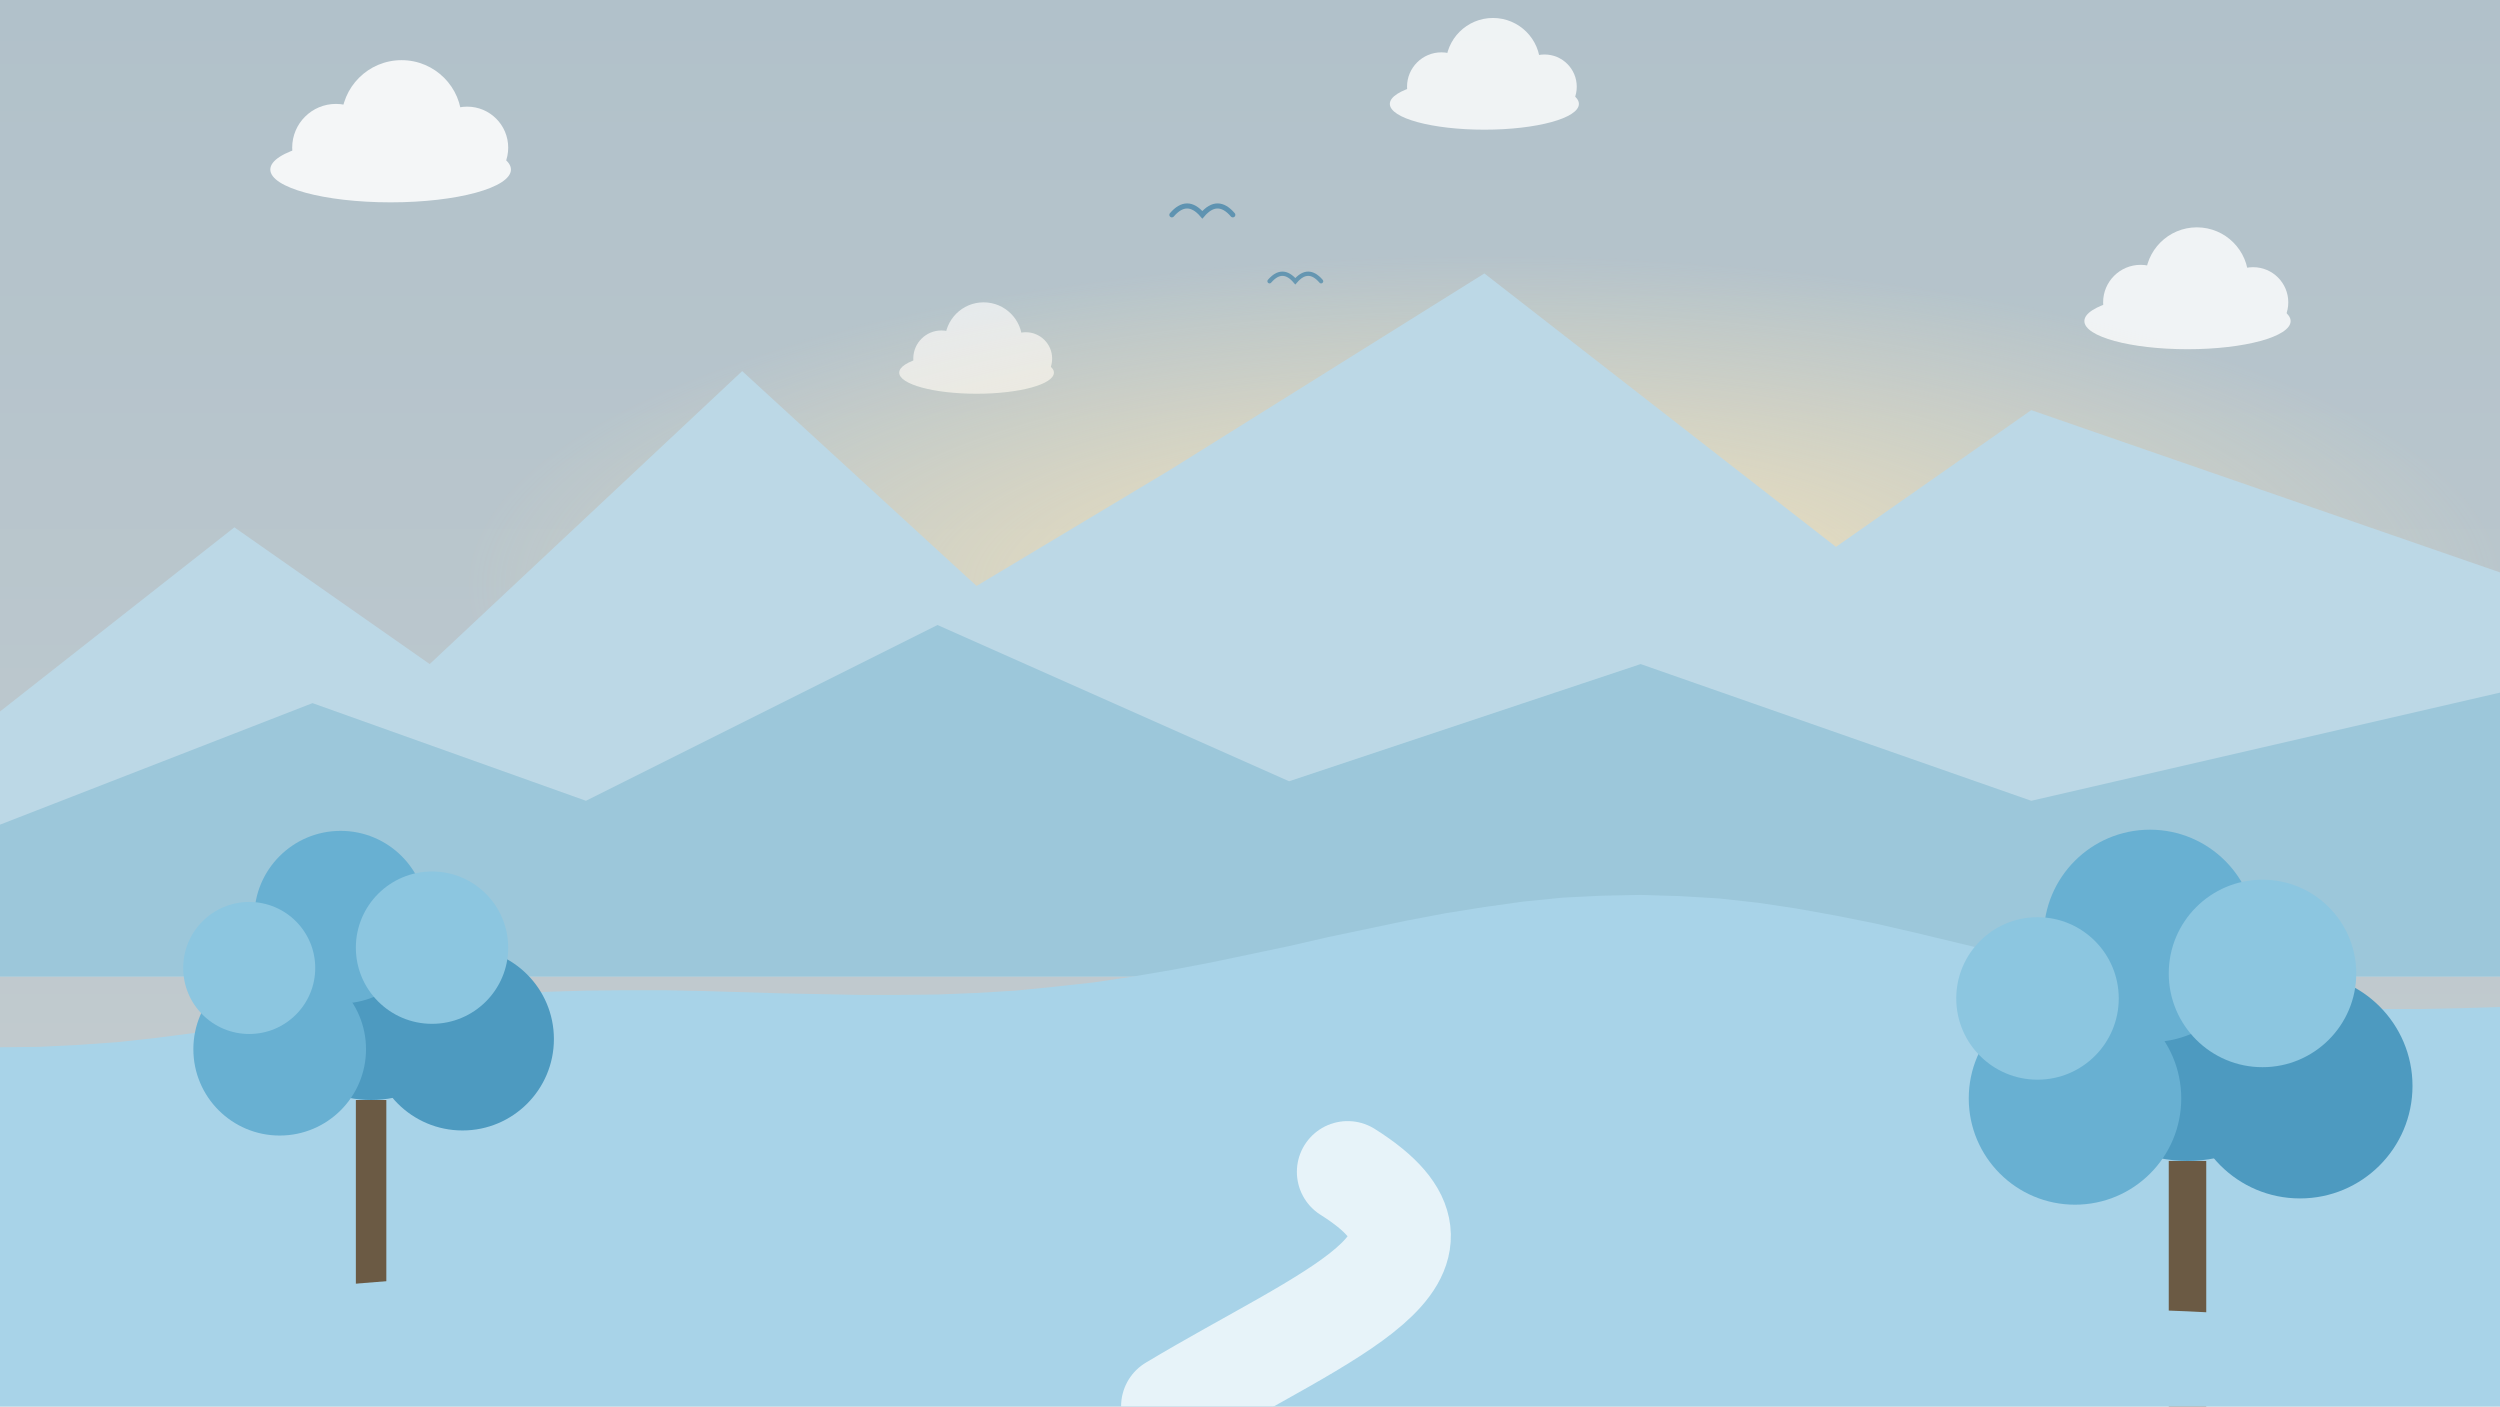
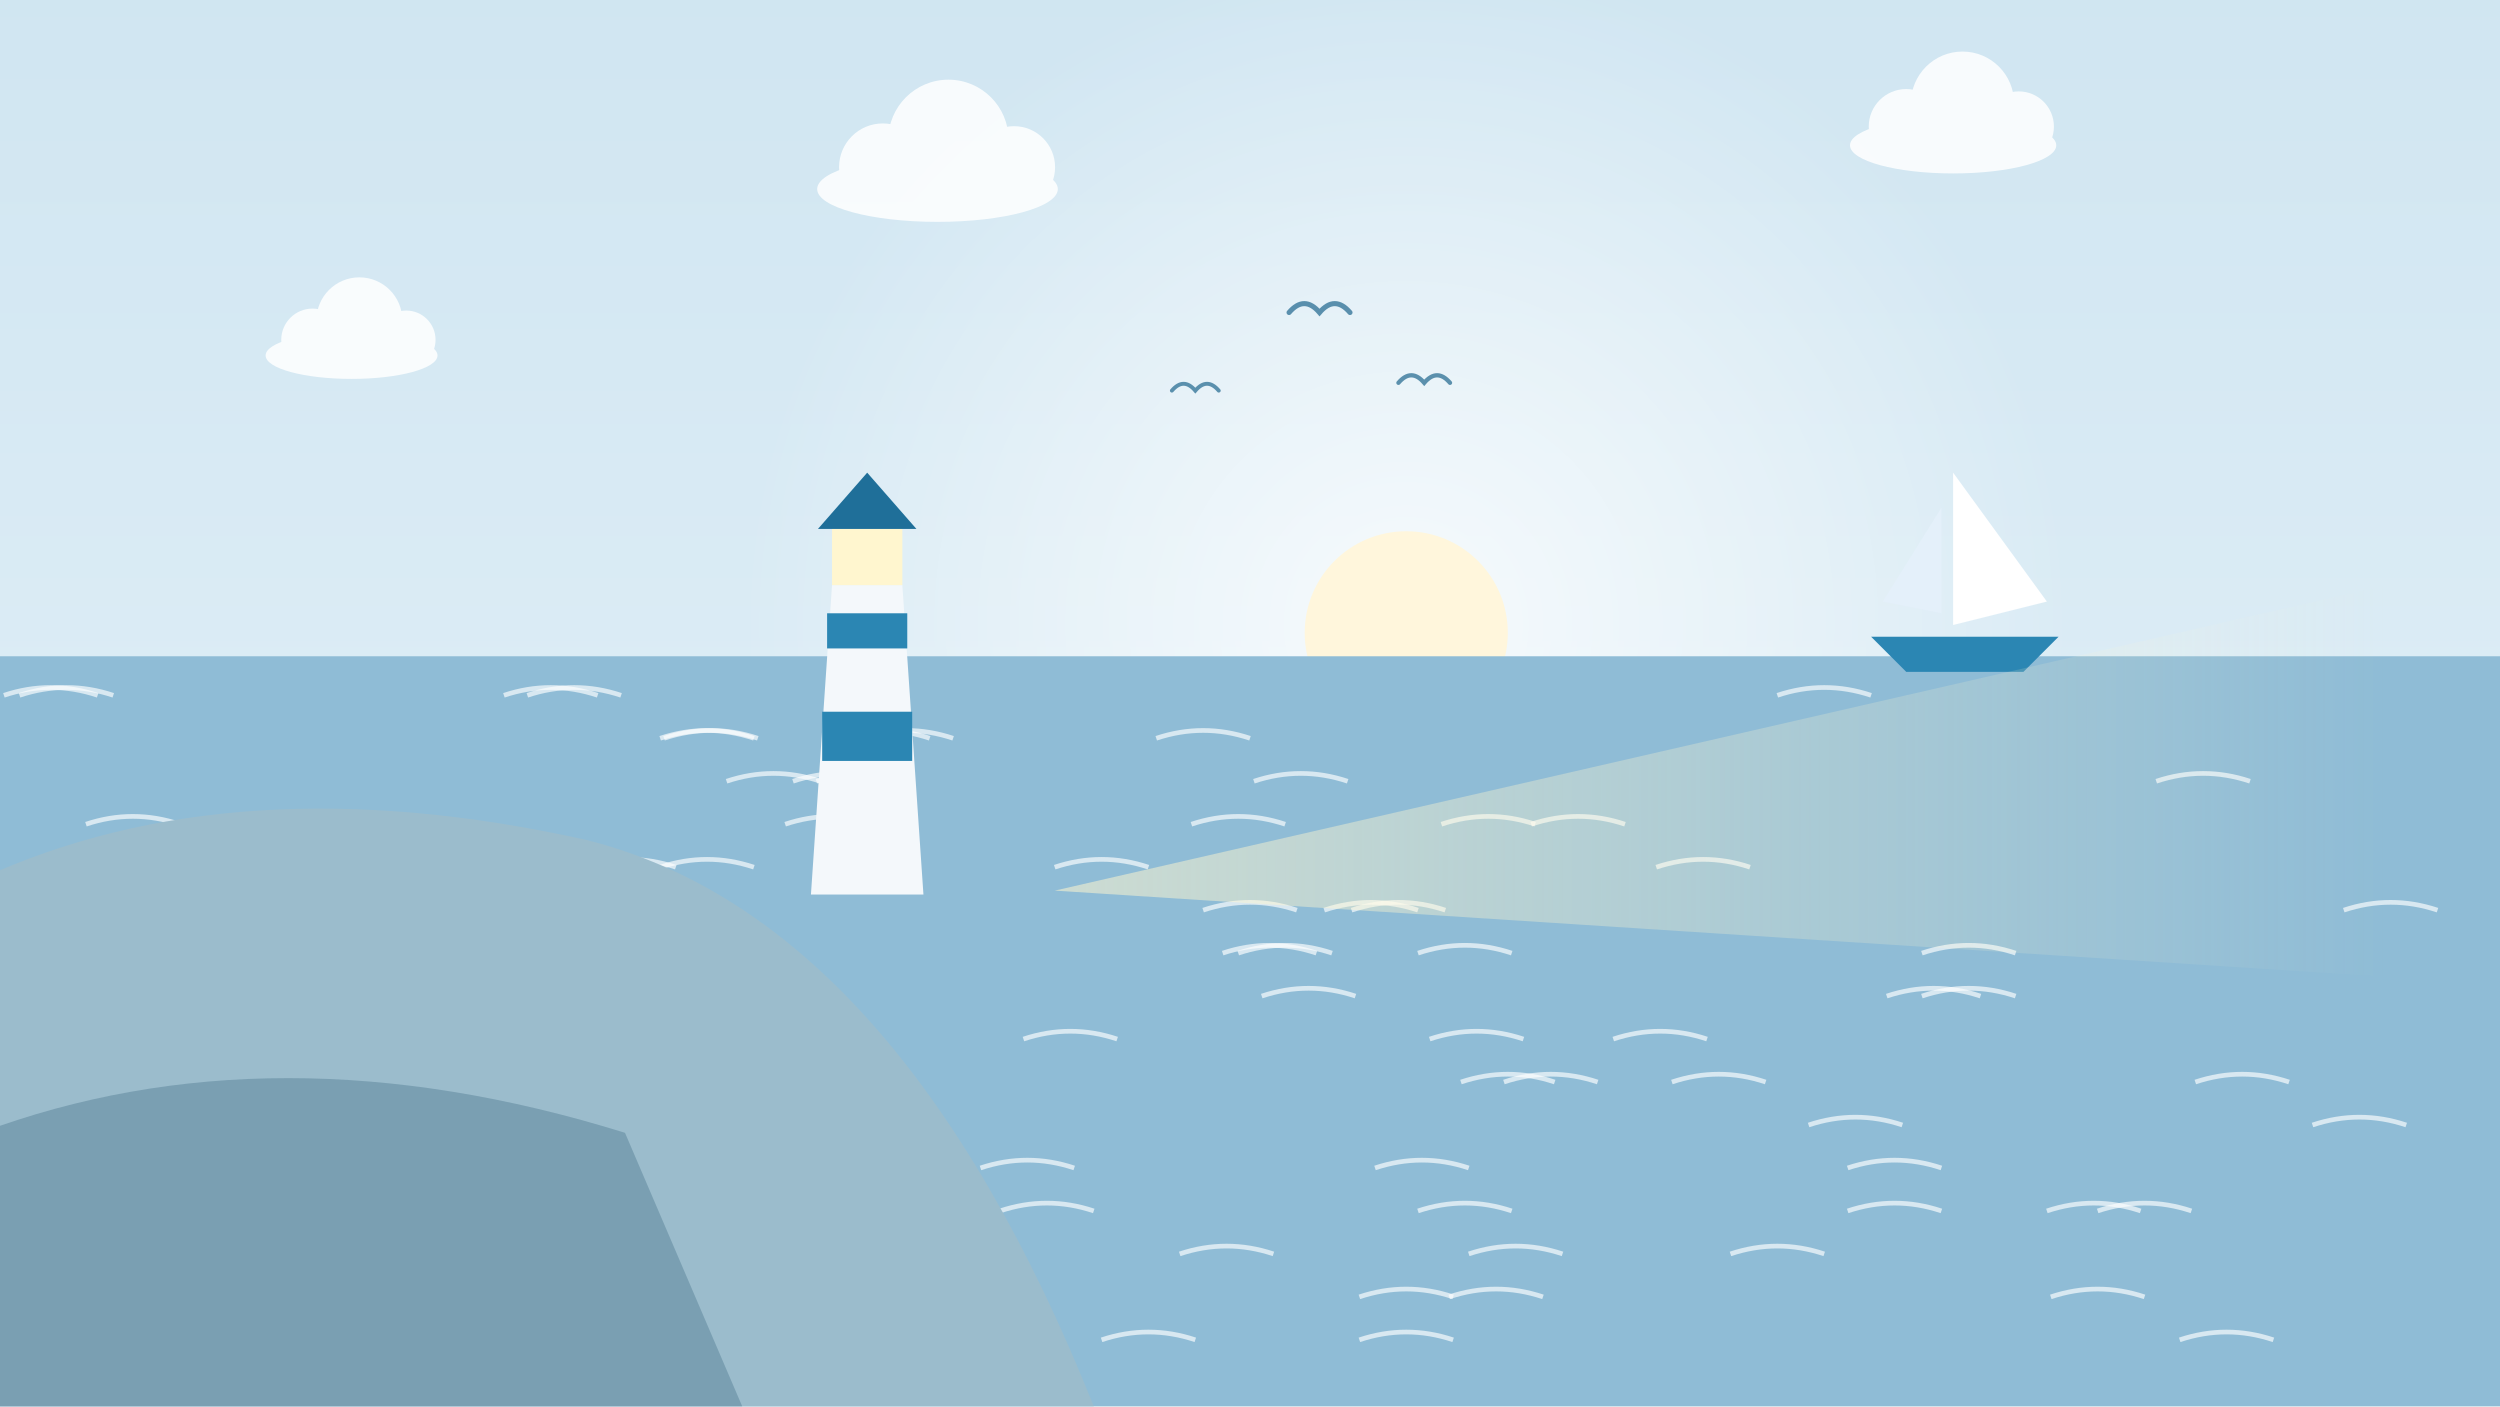
<svg xmlns="http://www.w3.org/2000/svg" viewBox="0 0 640 360" preserveAspectRatio="xMidYMax slice">
  <defs>
-     <linearGradient id="s" x1="0" y1="0" x2="0" y2="1">
-       <stop offset="0" stop-color="#b1c1ca" />
-       <stop offset=".5" stop-color="#bbc7cd" />
-       <stop offset="1" stop-color="#c7cdcf" />
+     <linearGradient id="k" x1="0" y1="0" x2="0" y2="1">
+       <stop offset="0" stop-color="#cfe5f1" />
+       <stop offset="1" stop-color="#e8f3f9" />
    </linearGradient>
-     <radialGradient id="gl" cx=".5" cy=".5" r=".5">
-       <stop offset="0" stop-color="#ffe9b8" stop-opacity=".85" />
-       <stop offset="1" stop-color="#ffe9b8" stop-opacity="0" />
+     <radialGradient id="gw">
+       <stop offset="0" stop-color="#fff" stop-opacity=".9" />
+       <stop offset="1" stop-color="#fff" stop-opacity="0" />
    </radialGradient>
  </defs>
-   <rect width="640" height="360" fill="url(#s)" />
-   <g fill="#ffffff" opacity="0.85" transform="translate(100,35) scale(1.4)">
+   <rect y="-20" width="640" height="400" fill="url(#k)" />
+   <circle cx="360" cy="160" r="170" fill="url(#gw)" opacity=".85" />
+   <circle cx="360" cy="162" r="26" fill="#fff6dc" />
+   <rect y="168" width="640" height="200" fill="#8fbcd6" />
+   <path d="M455 178 q12,-4 24,0" stroke="#ffffff" stroke-width="1.2" fill="none" opacity=".65" />
+   <path d="M129 178 q12,-4 24,0" stroke="#ffffff" stroke-width="1.2" fill="none" opacity=".65" />
+   <path d="M135 178 q12,-4 24,0" stroke="#ffffff" stroke-width="1.2" fill="none" opacity=".65" />
+   <path d="M1 178 q12,-4 24,0" stroke="#ffffff" stroke-width="1.2" fill="none" opacity=".65" />
+   <path d="M5 178 q12,-4 24,0" stroke="#ffffff" stroke-width="1.2" fill="none" opacity=".65" />
+   <path d="M214 189 q12,-4 24,0" stroke="#ffffff" stroke-width="1.2" fill="none" opacity=".65" />
+   <path d="M220 189 q12,-4 24,0" stroke="#ffffff" stroke-width="1.2" fill="none" opacity=".65" />
+   <path d="M169 189 q12,-4 24,0" stroke="#ffffff" stroke-width="1.2" fill="none" opacity=".65" />
+   <path d="M170 189 q12,-4 24,0" stroke="#ffffff" stroke-width="1.2" fill="none" opacity=".65" />
+   <path d="M296 189 q12,-4 24,0" stroke="#ffffff" stroke-width="1.2" fill="none" opacity=".65" />
+   <path d="M321 200 q12,-4 24,0" stroke="#ffffff" stroke-width="1.2" fill="none" opacity=".65" />
+   <path d="M203 200 q12,-4 24,0" stroke="#ffffff" stroke-width="1.2" fill="none" opacity=".65" />
+   <path d="M552 200 q12,-4 24,0" stroke="#ffffff" stroke-width="1.2" fill="none" opacity=".65" />
+   <path d="M209 200 q12,-4 24,0" stroke="#ffffff" stroke-width="1.2" fill="none" opacity=".65" />
+   <path d="M186 200 q12,-4 24,0" stroke="#ffffff" stroke-width="1.2" fill="none" opacity=".65" />
+   <path d="M201 211 q12,-4 24,0" stroke="#ffffff" stroke-width="1.2" fill="none" opacity=".65" />
+   <path d="M392 211 q12,-4 24,0" stroke="#ffffff" stroke-width="1.2" fill="none" opacity=".65" />
+   <path d="M305 211 q12,-4 24,0" stroke="#ffffff" stroke-width="1.2" fill="none" opacity=".65" />
+   <path d="M22 211 q12,-4 24,0" stroke="#ffffff" stroke-width="1.2" fill="none" opacity=".65" />
+   <path d="M369 211 q12,-4 24,0" stroke="#ffffff" stroke-width="1.2" fill="none" opacity=".65" />
+   <path d="M424 222 q12,-4 24,0" stroke="#ffffff" stroke-width="1.2" fill="none" opacity=".65" />
+   <path d="M169 222 q12,-4 24,0" stroke="#ffffff" stroke-width="1.2" fill="none" opacity=".65" />
+   <path d="M149 222 q12,-4 24,0" stroke="#ffffff" stroke-width="1.2" fill="none" opacity=".65" />
+   <path d="M270 222 q12,-4 24,0" stroke="#ffffff" stroke-width="1.2" fill="none" opacity=".65" />
+   <path d="M66 222 q12,-4 24,0" stroke="#ffffff" stroke-width="1.2" fill="none" opacity=".65" />
+   <path d="M339 233 q12,-4 24,0" stroke="#ffffff" stroke-width="1.2" fill="none" opacity=".65" />
+   <path d="M308 233 q12,-4 24,0" stroke="#ffffff" stroke-width="1.2" fill="none" opacity=".65" />
+   <path d="M600 233 q12,-4 24,0" stroke="#ffffff" stroke-width="1.2" fill="none" opacity=".65" />
+   <path d="M3 233 q12,-4 24,0" stroke="#ffffff" stroke-width="1.2" fill="none" opacity=".65" />
+   <path d="M346 233 q12,-4 24,0" stroke="#ffffff" stroke-width="1.2" fill="none" opacity=".65" />
+   <path d="M67 244 q12,-4 24,0" stroke="#ffffff" stroke-width="1.2" fill="none" opacity=".65" />
+   <path d="M317 244 q12,-4 24,0" stroke="#ffffff" stroke-width="1.2" fill="none" opacity=".65" />
+   <path d="M363 244 q12,-4 24,0" stroke="#ffffff" stroke-width="1.2" fill="none" opacity=".65" />
+   <path d="M313 244 q12,-4 24,0" stroke="#ffffff" stroke-width="1.2" fill="none" opacity=".65" />
+   <path d="M492 244 q12,-4 24,0" stroke="#ffffff" stroke-width="1.2" fill="none" opacity=".65" />
+   <path d="M323 255 q12,-4 24,0" stroke="#ffffff" stroke-width="1.2" fill="none" opacity=".65" />
+   <path d="M189 255 q12,-4 24,0" stroke="#ffffff" stroke-width="1.2" fill="none" opacity=".65" />
+   <path d="M492 255 q12,-4 24,0" stroke="#ffffff" stroke-width="1.2" fill="none" opacity=".65" />
+   <path d="M483 255 q12,-4 24,0" stroke="#ffffff" stroke-width="1.2" fill="none" opacity=".65" />
+   <path d="M180 255 q12,-4 24,0" stroke="#ffffff" stroke-width="1.2" fill="none" opacity=".65" />
+   <path d="M58 266 q12,-4 24,0" stroke="#ffffff" stroke-width="1.2" fill="none" opacity=".65" />
+   <path d="M262 266 q12,-4 24,0" stroke="#ffffff" stroke-width="1.2" fill="none" opacity=".65" />
+   <path d="M23 266 q12,-4 24,0" stroke="#ffffff" stroke-width="1.2" fill="none" opacity=".65" />
+   <path d="M366 266 q12,-4 24,0" stroke="#ffffff" stroke-width="1.2" fill="none" opacity=".65" />
+   <path d="M413 266 q12,-4 24,0" stroke="#ffffff" stroke-width="1.2" fill="none" opacity=".65" />
+   <path d="M18 277 q12,-4 24,0" stroke="#ffffff" stroke-width="1.2" fill="none" opacity=".65" />
+   <path d="M562 277 q12,-4 24,0" stroke="#ffffff" stroke-width="1.2" fill="none" opacity=".65" />
+   <path d="M428 277 q12,-4 24,0" stroke="#ffffff" stroke-width="1.2" fill="none" opacity=".65" />
+   <path d="M374 277 q12,-4 24,0" stroke="#ffffff" stroke-width="1.2" fill="none" opacity=".65" />
+   <path d="M385 277 q12,-4 24,0" stroke="#ffffff" stroke-width="1.2" fill="none" opacity=".65" />
+   <path d="M592 288 q12,-4 24,0" stroke="#ffffff" stroke-width="1.2" fill="none" opacity=".65" />
+   <path d="M9 288 q12,-4 24,0" stroke="#ffffff" stroke-width="1.2" fill="none" opacity=".65" />
+   <path d="M463 288 q12,-4 24,0" stroke="#ffffff" stroke-width="1.2" fill="none" opacity=".65" />
+   <path d="M47 288 q12,-4 24,0" stroke="#ffffff" stroke-width="1.2" fill="none" opacity=".65" />
+   <path d="M185 288 q12,-4 24,0" stroke="#ffffff" stroke-width="1.2" fill="none" opacity=".65" />
+   <path d="M201 299 q12,-4 24,0" stroke="#ffffff" stroke-width="1.2" fill="none" opacity=".65" />
+   <path d="M121 299 q12,-4 24,0" stroke="#ffffff" stroke-width="1.2" fill="none" opacity=".65" />
+   <path d="M251 299 q12,-4 24,0" stroke="#ffffff" stroke-width="1.2" fill="none" opacity=".65" />
+   <path d="M473 299 q12,-4 24,0" stroke="#ffffff" stroke-width="1.2" fill="none" opacity=".65" />
+   <path d="M352 299 q12,-4 24,0" stroke="#ffffff" stroke-width="1.2" fill="none" opacity=".65" />
+   <path d="M524 310 q12,-4 24,0" stroke="#ffffff" stroke-width="1.2" fill="none" opacity=".65" />
+   <path d="M363 310 q12,-4 24,0" stroke="#ffffff" stroke-width="1.2" fill="none" opacity=".65" />
+   <path d="M537 310 q12,-4 24,0" stroke="#ffffff" stroke-width="1.2" fill="none" opacity=".65" />
+   <path d="M256 310 q12,-4 24,0" stroke="#ffffff" stroke-width="1.2" fill="none" opacity=".65" />
+   <path d="M473 310 q12,-4 24,0" stroke="#ffffff" stroke-width="1.2" fill="none" opacity=".65" />
+   <path d="M110 321 q12,-4 24,0" stroke="#ffffff" stroke-width="1.2" fill="none" opacity=".65" />
+   <path d="M376 321 q12,-4 24,0" stroke="#ffffff" stroke-width="1.2" fill="none" opacity=".65" />
+   <path d="M302 321 q12,-4 24,0" stroke="#ffffff" stroke-width="1.2" fill="none" opacity=".65" />
+   <path d="M37 321 q12,-4 24,0" stroke="#ffffff" stroke-width="1.2" fill="none" opacity=".65" />
+   <path d="M443 321 q12,-4 24,0" stroke="#ffffff" stroke-width="1.2" fill="none" opacity=".65" />
+   <path d="M93 332 q12,-4 24,0" stroke="#ffffff" stroke-width="1.2" fill="none" opacity=".65" />
+   <path d="M213 332 q12,-4 24,0" stroke="#ffffff" stroke-width="1.2" fill="none" opacity=".65" />
+   <path d="M348 332 q12,-4 24,0" stroke="#ffffff" stroke-width="1.2" fill="none" opacity=".65" />
+   <path d="M525 332 q12,-4 24,0" stroke="#ffffff" stroke-width="1.2" fill="none" opacity=".65" />
+   <path d="M371 332 q12,-4 24,0" stroke="#ffffff" stroke-width="1.2" fill="none" opacity=".65" />
+   <path d="M151 343 q12,-4 24,0" stroke="#ffffff" stroke-width="1.2" fill="none" opacity=".65" />
+   <path d="M348 343 q12,-4 24,0" stroke="#ffffff" stroke-width="1.2" fill="none" opacity=".65" />
+   <path d="M282 343 q12,-4 24,0" stroke="#ffffff" stroke-width="1.2" fill="none" opacity=".65" />
+   <path d="M558 343 q12,-4 24,0" stroke="#ffffff" stroke-width="1.2" fill="none" opacity=".65" />
+   <path d="M94 343 q12,-4 24,0" stroke="#ffffff" stroke-width="1.2" fill="none" opacity=".65" />
+   <g transform="translate(500,160) scale(1.5)">
+     <path d="M0,0 L0,-26 L16,-4Z" fill="#fff" />
+     <path d="M-2,-2 L-2,-20 L-12,-4Z" fill="#e4f0fa" />
+     <path d="M-14,2 L18,2 L12,8 L-8,8Z" fill="#2b86b3" />
+   </g>
+   <defs>
+     <linearGradient id="bm" x1="0" y1="0" x2="1" y2="0">
+       <stop offset="0" stop-color="#fff6cf" stop-opacity=".55" />
+       <stop offset="1" stop-color="#fff6cf" stop-opacity="0" />
+     </linearGradient>
+   </defs>
+   <path d="M270,228 L610,150 L610,250Z" fill="url(#bm)" />
+   <path d="M-5 360 L-5 225 Q60 195 150 215 Q230 235 280 360Z" fill="#9bbccc" />
+   <path d="M-5 360 L-5 290 Q70 262 160 290 L190 360Z" fill="#7a9fb2" />
+   <g transform="translate(222,229) scale(1.8)">
+     <path d="M-8,0 L8,0 L5,-44 L-5,-44Z" fill="#f4f8fb" />
+     <rect x="-6.4" y="-26" width="12.8" height="7" fill="#2b86b3" />
+     <rect x="-5.7" y="-40" width="11.4" height="5" fill="#2b86b3" />
+     <rect x="-5" y="-52" width="10" height="8" fill="#fff6cf" />
+     <path d="M-7,-52 L0,-60 L7,-52Z" fill="#1f6f99" />
+   </g>
+   <g fill="#fff" opacity="0.85" transform="translate(240,40) scale(1.4)">
    <ellipse cx="0" cy="6" rx="22" ry="6" />
    <circle cx="-10" cy="2" r="8" />
    <circle cx="2" cy="-3" r="11" />
    <circle cx="14" cy="2" r="7.5" />
  </g>
-   <g fill="#ffffff" opacity="0.8" transform="translate(380,20) scale(1.1)">
+   <g fill="#fff" opacity="0.85" transform="translate(500,30) scale(1.2)">
    <ellipse cx="0" cy="6" rx="22" ry="6" />
    <circle cx="-10" cy="2" r="8" />
    <circle cx="2" cy="-3" r="11" />
    <circle cx="14" cy="2" r="7.5" />
  </g>
-   <g fill="#ffffff" opacity="0.8" transform="translate(560,75) scale(1.2)">
+   <g fill="#fff" opacity="0.85" transform="translate(90,85) scale(1)">
    <ellipse cx="0" cy="6" rx="22" ry="6" />
    <circle cx="-10" cy="2" r="8" />
    <circle cx="2" cy="-3" r="11" />
    <circle cx="14" cy="2" r="7.5" />
  </g>
-   <g fill="#ffffff" opacity="0.65" transform="translate(250,90) scale(0.9)">
-     <ellipse cx="0" cy="6" rx="22" ry="6" />
-     <circle cx="-10" cy="2" r="8" />
-     <circle cx="2" cy="-3" r="11" />
-     <circle cx="14" cy="2" r="7.5" />
-   </g>
-   <path d="M0,0 q3,-3.5 6,0 q3,-3.5 6,0" fill="none" stroke="#3a7fa5" stroke-width="1" stroke-linecap="round" opacity=".7" transform="translate(300,55) scale(1.3)" />
-   <path d="M0,0 q3,-3.5 6,0 q3,-3.5 6,0" fill="none" stroke="#3a7fa5" stroke-width="1" stroke-linecap="round" opacity=".7" transform="translate(325,72) scale(1.1)" />
-   <ellipse cx="380" cy="150" rx="260" ry="85" fill="url(#gl)" />
-   <path d="M-10 250 L-10 190 L60 135 L110 170 L190 95 L250 150 L300 120 L380 70 L470 140 L520 105 L650 150 L650 250Z" fill="#bcd8e6" />
-   <path d="M-10 250 L-10 215 L80 180 L150 205 L240 160 L330 200 L420 170 L520 205 L650 175 L650 250Z" fill="#9cc7da" />
-   <path d="M-10 360 L-10 267.9 L0 268.1 L10 268.0 L20 267.5 L30 266.8 L40 265.7 L50 264.4 L60 263.1 L70 261.6 L80 260.1 L90 258.7 L100 257.4 L110 256.2 L120 255.2 L130 254.5 L140 253.9 L150 253.6 L160 253.5 L170 253.5 L180 253.7 L190 254.0 L200 254.3 L210 254.5 L220 254.7 L230 254.7 L240 254.6 L250 254.2 L260 253.6 L270 252.6 L280 251.5 L290 250.0 L300 248.3 L310 246.4 L320 244.3 L330 242.2 L340 239.9 L350 237.8 L360 235.7 L370 233.8 L380 232.2 L390 230.8 L400 229.8 L410 229.3 L420 229.1 L430 229.4 L440 230.0 L450 231.1 L460 232.6 L470 234.4 L480 236.4 L490 238.7 L500 241.1 L510 243.5 L520 246.0 L530 248.3 L540 250.5 L550 252.4 L560 254.2 L570 255.6 L580 256.7 L590 257.5 L600 258.0 L610 258.3 L620 258.3 L630 258.1 L640 257.8 L650 257.4 L650 360Z" fill="#a8d3e8" opacity="1" />
-   <rect x="91.1" y="281.6" width="7.8" height="65.0" fill="#6b5a44" />
-   <circle cx="95.0" cy="253.0" r="28.6" fill="#4d9ac0" />
-   <circle cx="71.6" cy="268.6" r="22.1" fill="#68b0d2" />
-   <circle cx="118.4" cy="266.0" r="23.4" fill="#4d9ac0" />
-   <circle cx="87.2" cy="234.8" r="22.1" fill="#68b0d2" />
-   <circle cx="110.6" cy="242.6" r="19.5" fill="#8cc6e0" />
-   <circle cx="63.8" cy="247.8" r="16.9" fill="#8cc6e0" />
-   <rect x="555.2" y="297.2" width="9.6" height="80.0" fill="#6b5a44" />
-   <circle cx="560.0" cy="262.0" r="35.2" fill="#4d9ac0" />
-   <circle cx="531.2" cy="281.2" r="27.2" fill="#68b0d2" />
-   <circle cx="588.8" cy="278.0" r="28.8" fill="#4d9ac0" />
-   <circle cx="550.4" cy="239.6" r="27.2" fill="#68b0d2" />
-   <circle cx="579.2" cy="249.2" r="24.0" fill="#8cc6e0" />
-   <circle cx="521.6" cy="255.6" r="20.8" fill="#8cc6e0" />
-   <path d="M-10 360 L-10 329.9 L0 330.0 L10 330.2 L20 330.3 L30 330.4 L40 330.5 L50 330.4 L60 330.3 L70 329.9 L80 329.4 L90 328.7 L100 327.9 L110 326.9 L120 325.7 L130 324.4 L140 323.1 L150 321.8 L160 320.4 L170 319.2 L180 318.1 L190 317.1 L200 316.4 L210 315.9 L220 315.7 L230 315.7 L240 316.1 L250 316.8 L260 317.7 L270 319.0 L280 320.4 L290 322.0 L300 323.8 L310 325.7 L320 327.5 L330 329.4 L340 331.2 L350 332.8 L360 334.3 L370 335.6 L380 336.7 L390 337.5 L400 338.1 L410 338.5 L420 338.6 L430 338.5 L440 338.3 L450 337.9 L460 337.4 L470 336.9 L480 336.4 L490 335.9 L500 335.5 L510 335.2 L520 335.0 L530 335.0 L540 335.1 L550 335.3 L560 335.7 L570 336.2 L580 336.7 L590 337.3 L600 337.8 L610 338.3 L620 338.8 L630 339.1 L640 339.2 L650 339.1 L650 360Z" fill="#a8d3e8" opacity="1" />
-   <path d="M300 360 C340 336 380 322 345 300" stroke="#eaf5fa" stroke-width="26" fill="none" stroke-linecap="round" opacity=".95" />
+   <path d="M0,0 q3,-3.5 6,0 q3,-3.5 6,0" fill="none" stroke="#2b6f94" stroke-width="1" stroke-linecap="round" opacity=".75" transform="translate(330,80) scale(1.3)" />
+   <path d="M0,0 q3,-3.5 6,0 q3,-3.5 6,0" fill="none" stroke="#2b6f94" stroke-width="1" stroke-linecap="round" opacity=".75" transform="translate(358,98) scale(1.1)" />
+   <path d="M0,0 q3,-3.5 6,0 q3,-3.5 6,0" fill="none" stroke="#2b6f94" stroke-width="1" stroke-linecap="round" opacity=".75" transform="translate(300,100) scale(1)" />
</svg>
